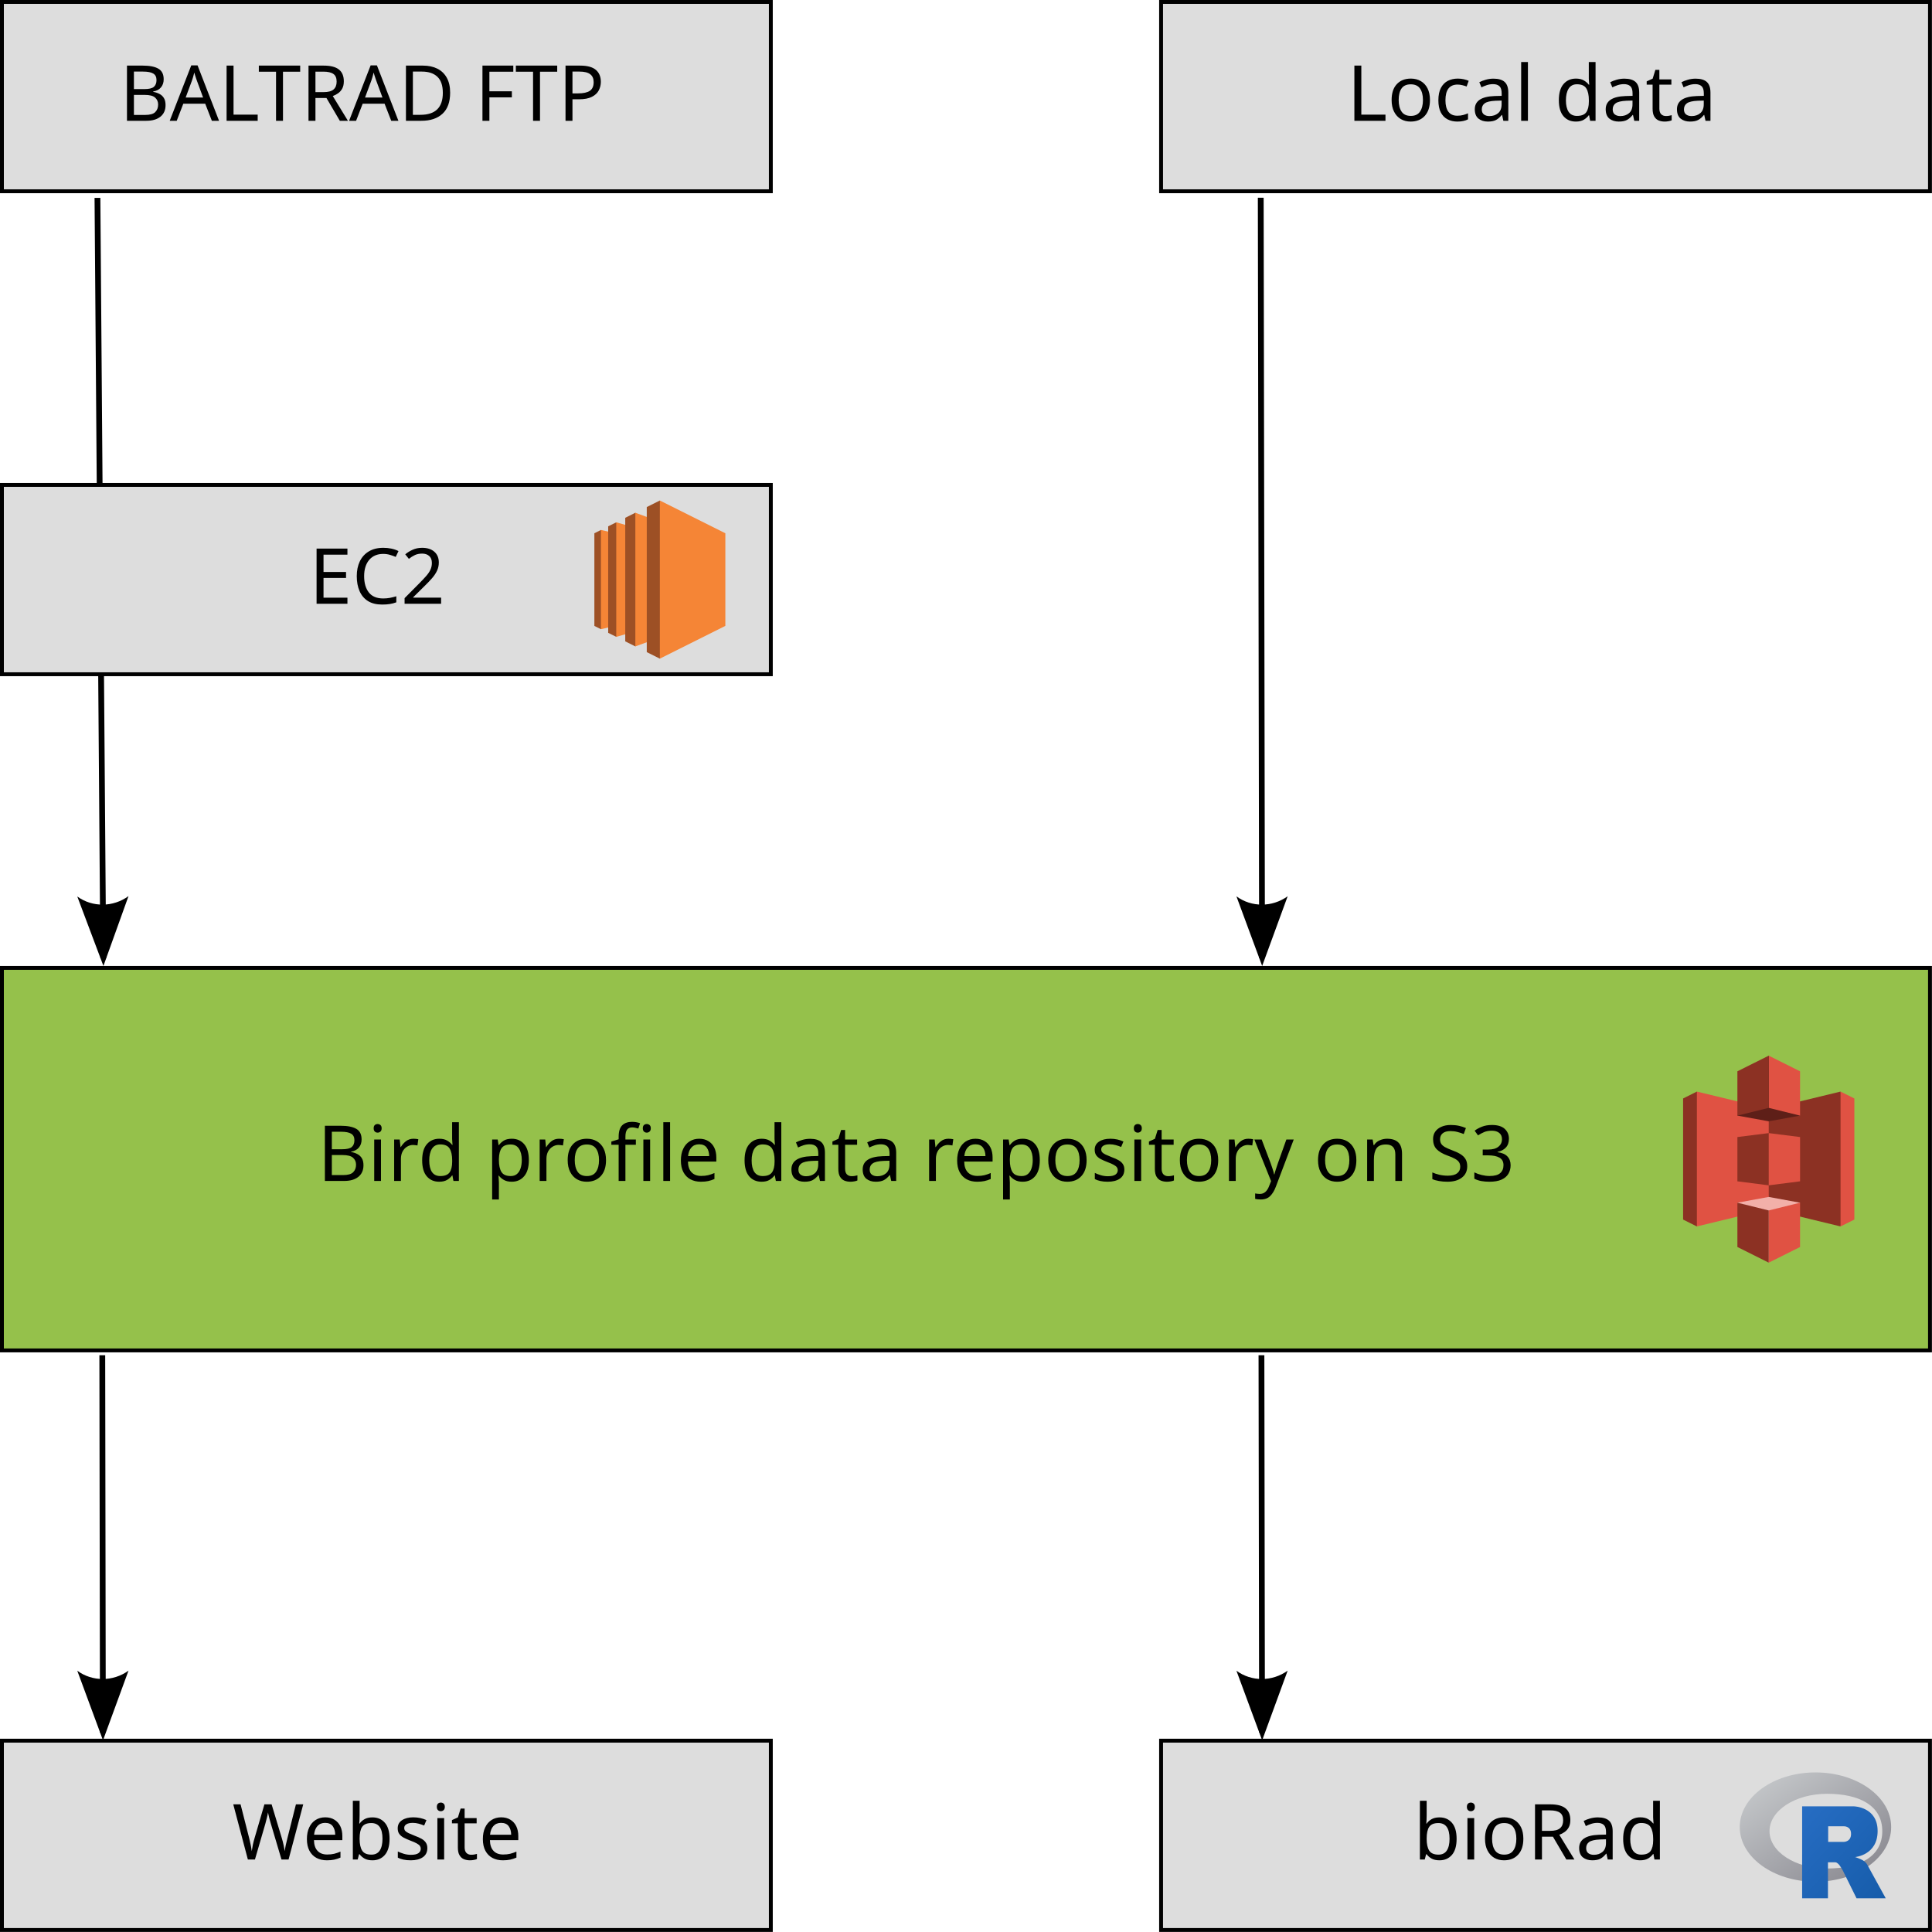
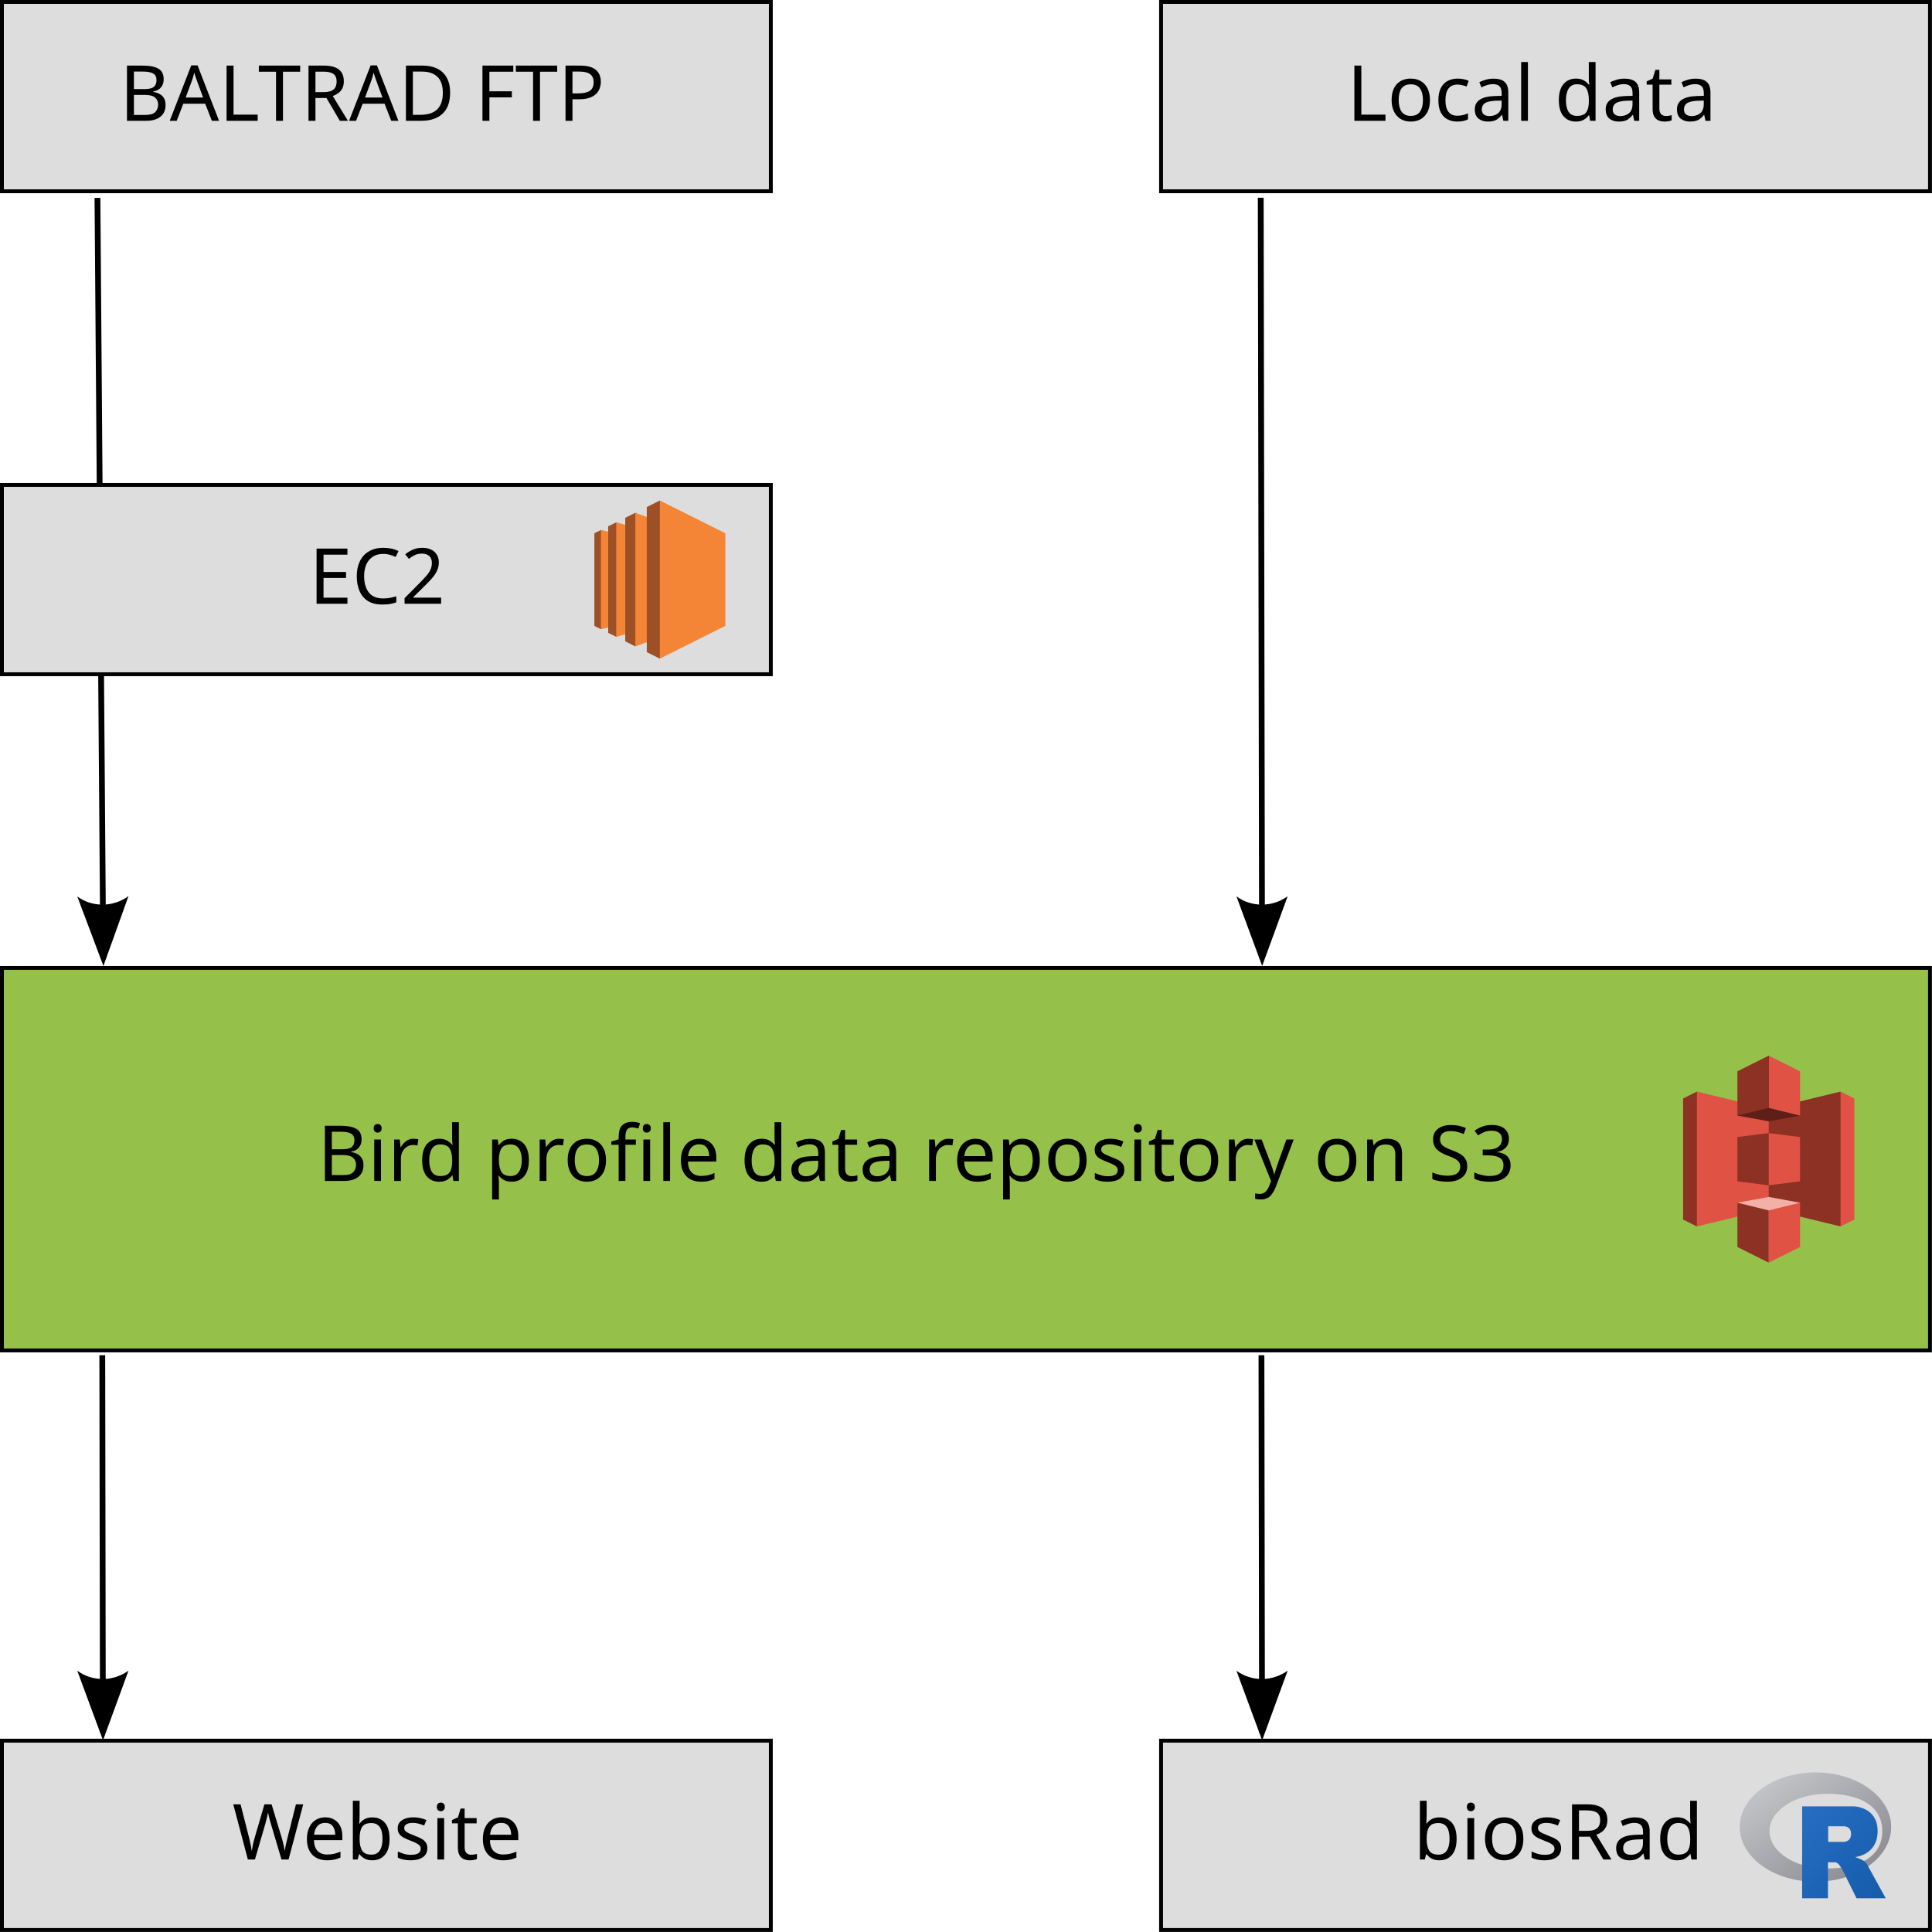
<svg xmlns="http://www.w3.org/2000/svg" xmlns:xlink="http://www.w3.org/1999/xlink" width="500.02" height="500" id="svg2" version="1.1">
  <defs id="defs4">
    <marker orient="auto" refY="0" refX="0" id="Arrow2Lstart" style="overflow:visible">
      <path id="path4300" style="fill-rule:evenodd;stroke-width:0.625;stroke-linejoin:round" d="M 8.719,4.034 -2.207,0.016 8.719,-4.002 c -1.745,2.372 -1.735,5.617 -6e-7,8.035 z" transform="matrix(1.1,0,0,1.1,1.1,0)" />
    </marker>
    <marker orient="auto" refY="0" refX="0" id="Arrow2Lend" style="overflow:visible">
      <path id="path4303" style="fill-rule:evenodd;stroke-width:0.625;stroke-linejoin:round" d="M 8.719,4.034 -2.207,0.016 8.719,-4.002 c -1.745,2.372 -1.735,5.617 -6e-7,8.035 z" transform="matrix(-1.1,0,0,-1.1,-1.1,0)" />
    </marker>
    <marker orient="auto" refY="0" refX="0" id="Arrow1Lstart" style="overflow:visible">
      <path id="path4282" d="M 0,0 5,-5 -12.5,0 5,5 0,0 z" style="fill-rule:evenodd;stroke:#000000;stroke-width:1pt" transform="matrix(0.8,0,0,0.8,10,0)" />
    </marker>
    <marker orient="auto" refY="0" refX="0" id="Arrow1Lend" style="overflow:visible">
      <path id="path4285" d="M 0,0 5,-5 -12.5,0 5,5 0,0 z" style="fill-rule:evenodd;stroke:#000000;stroke-width:1pt" transform="matrix(-0.8,0,0,-0.8,-10,0)" />
    </marker>
    <marker orient="auto" refY="0" refX="0" id="Arrow2Lend-2" style="overflow:visible">
      <path id="path4303-7" style="fill-rule:evenodd;stroke-width:0.625;stroke-linejoin:round" d="M 8.719,4.034 -2.207,0.016 8.719,-4.002 c -1.745,2.372 -1.735,5.617 -6e-7,8.035 z" transform="matrix(-1.1,0,0,-1.1,-1.1,0)" />
    </marker>
    <marker orient="auto" refY="0" refX="0" id="Arrow2Lend-0" style="overflow:visible">
      <path id="path4303-3" style="fill-rule:evenodd;stroke-width:0.625;stroke-linejoin:round" d="M 8.719,4.034 -2.207,0.016 8.719,-4.002 c -1.745,2.372 -1.735,5.617 -6e-7,8.035 z" transform="matrix(-1.1,0,0,-1.1,-1.1,0)" />
    </marker>
    <marker orient="auto" refY="0" refX="0" id="Arrow2Lend-8" style="overflow:visible">
      <path id="path4303-2" style="fill-rule:evenodd;stroke-width:0.625;stroke-linejoin:round" d="M 8.719,4.034 -2.207,0.016 8.719,-4.002 c -1.745,2.372 -1.735,5.617 -6e-7,8.035 z" transform="matrix(-1.1,0,0,-1.1,-1.1,0)" />
    </marker>
    <marker orient="auto" refY="0" refX="0" id="Arrow2Lend-5" style="overflow:visible">
      <path id="path4303-38" style="fill-rule:evenodd;stroke-width:0.625;stroke-linejoin:round" d="M 8.719,4.034 -2.207,0.016 8.719,-4.002 c -1.745,2.372 -1.735,5.617 -6e-7,8.035 z" transform="matrix(-1.1,0,0,-1.1,-1.1,0)" />
    </marker>
    <marker orient="auto" refY="0" refX="0" id="Arrow2Lend-9" style="overflow:visible">
      <path id="path4303-1" style="fill-rule:evenodd;stroke-width:0.625;stroke-linejoin:round" d="M 8.719,4.034 -2.207,0.016 8.719,-4.002 c -1.745,2.372 -1.735,5.617 -6e-7,8.035 z" transform="matrix(-1.1,0,0,-1.1,-1.1,0)" />
    </marker>
    <marker orient="auto" refY="0" refX="0" id="Arrow2Lend-86" style="overflow:visible">
      <path id="path4303-4" style="fill-rule:evenodd;stroke-width:0.625;stroke-linejoin:round" d="M 8.719,4.034 -2.207,0.016 8.719,-4.002 c -1.745,2.372 -1.735,5.617 -6e-7,8.035 z" transform="matrix(-1.1,0,0,-1.1,-1.1,0)" />
    </marker>
    <marker orient="auto" refY="0" refX="0" id="Arrow2Lend-92" style="overflow:visible">
      <path id="path4303-6" style="fill-rule:evenodd;stroke-width:0.625;stroke-linejoin:round" d="M 8.719,4.034 -2.207,0.016 8.719,-4.002 c -1.745,2.372 -1.735,5.617 -6e-7,8.035 z" transform="matrix(-1.1,0,0,-1.1,-1.1,0)" />
    </marker>
    <marker orient="auto" refY="0" refX="0" id="Arrow2Lstart-8" style="overflow:visible">
      <path id="path4300-6" style="fill-rule:evenodd;stroke-width:0.625;stroke-linejoin:round" d="M 8.719,4.034 -2.207,0.016 8.719,-4.002 c -1.745,2.372 -1.735,5.617 -6e-7,8.035 z" transform="matrix(1.1,0,0,1.1,1.1,0)" />
    </marker>
    <marker orient="auto" refY="0" refX="0" id="Arrow2Lend-6" style="overflow:visible">
      <path id="path4303-9" style="fill-rule:evenodd;stroke-width:0.625;stroke-linejoin:round" d="M 8.719,4.034 -2.207,0.016 8.719,-4.002 c -1.745,2.372 -1.735,5.617 -6e-7,8.035 z" transform="matrix(-1.1,0,0,-1.1,-1.1,0)" />
    </marker>
    <marker orient="auto" refY="0" refX="0" id="Arrow2Lend-87" style="overflow:visible">
      <path id="path4303-49" style="fill-rule:evenodd;stroke-width:0.625;stroke-linejoin:round" d="M 8.719,4.034 -2.207,0.016 8.719,-4.002 c -1.745,2.372 -1.735,5.617 -6e-7,8.035 z" transform="matrix(-1.1,0,0,-1.1,-1.1,0)" />
    </marker>
    <marker orient="auto" refY="0" refX="0" id="Arrow2Lend-4" style="overflow:visible">
      <path id="path4303-67" style="fill-rule:evenodd;stroke-width:0.625;stroke-linejoin:round" d="M 8.719,4.034 -2.207,0.016 8.719,-4.002 c -1.745,2.372 -1.735,5.617 -6e-7,8.035 z" transform="matrix(-1.1,0,0,-1.1,-1.1,0)" />
    </marker>
    <marker orient="auto" refY="0" refX="0" id="Arrow2Lstart-4" style="overflow:visible">
      <path id="path4300-9" style="fill-rule:evenodd;stroke-width:0.625;stroke-linejoin:round" d="M 8.719,4.034 -2.207,0.016 8.719,-4.002 c -1.745,2.372 -1.735,5.617 -6e-7,8.035 z" transform="matrix(1.1,0,0,1.1,1.1,0)" />
    </marker>
    <marker orient="auto" refY="0" refX="0" id="Arrow2Lend-1" style="overflow:visible">
      <path id="path4303-0" style="fill-rule:evenodd;stroke-width:0.625;stroke-linejoin:round" d="M 8.719,4.034 -2.207,0.016 8.719,-4.002 c -1.745,2.372 -1.735,5.617 -6e-7,8.035 z" transform="matrix(-1.1,0,0,-1.1,-1.1,0)" />
    </marker>
    <marker orient="auto" refY="0" refX="0" id="Arrow2Lstart-7" style="overflow:visible">
      <path id="path4300-7" style="fill-rule:evenodd;stroke-width:0.625;stroke-linejoin:round" d="M 8.719,4.034 -2.207,0.016 8.719,-4.002 c -1.745,2.372 -1.735,5.617 -6e-7,8.035 z" transform="matrix(1.1,0,0,1.1,1.1,0)" />
    </marker>
    <marker orient="auto" refY="0" refX="0" id="Arrow2Lend-43" style="overflow:visible">
      <path id="path4303-75" style="fill-rule:evenodd;stroke-width:0.625;stroke-linejoin:round" d="M 8.719,4.034 -2.207,0.016 8.719,-4.002 c -1.745,2.372 -1.735,5.617 -6e-7,8.035 z" transform="matrix(-1.1,0,0,-1.1,-1.1,0)" />
    </marker>
    <marker orient="auto" refY="0" refX="0" id="Arrow2Lstart-85" style="overflow:visible">
      <path id="path4300-4" style="fill-rule:evenodd;stroke-width:0.625;stroke-linejoin:round" d="M 8.719,4.034 -2.207,0.016 8.719,-4.002 c -1.745,2.372 -1.735,5.617 -6e-7,8.035 z" transform="matrix(1.1,0,0,1.1,1.1,0)" />
    </marker>
    <marker orient="auto" refY="0" refX="0" id="Arrow2Lend-50" style="overflow:visible">
      <path id="path4303-61" style="fill-rule:evenodd;stroke-width:0.625;stroke-linejoin:round" d="M 8.719,4.034 -2.207,0.016 8.719,-4.002 c -1.745,2.372 -1.735,5.617 -6e-7,8.035 z" transform="matrix(-1.1,0,0,-1.1,-1.1,0)" />
    </marker>
    <marker orient="auto" refY="0" refX="0" id="Arrow2Lend-57" style="overflow:visible">
      <path id="path4303-31" style="fill-rule:evenodd;stroke-width:0.625;stroke-linejoin:round" d="M 8.719,4.034 -2.207,0.016 8.719,-4.002 c -1.745,2.372 -1.735,5.617 -6e-7,8.035 z" transform="matrix(-1.1,0,0,-1.1,-1.1,0)" />
    </marker>
    <marker orient="auto" refY="0" refX="0" id="Arrow2Lend-3" style="overflow:visible">
      <path id="path4303-99" style="fill-rule:evenodd;stroke-width:0.625;stroke-linejoin:round" d="M 8.719,4.034 -2.207,0.016 8.719,-4.002 c -1.745,2.372 -1.735,5.617 -6e-7,8.035 z" transform="matrix(-1.1,0,0,-1.1,-1.1,0)" />
    </marker>
    <marker orient="auto" refY="0" refX="0" id="Arrow2Lend-42" style="overflow:visible">
      <path id="path4303-37" style="fill-rule:evenodd;stroke-width:0.625;stroke-linejoin:round" d="M 8.719,4.034 -2.207,0.016 8.719,-4.002 c -1.745,2.372 -1.735,5.617 -6e-7,8.035 z" transform="matrix(-1.1,0,0,-1.1,-1.1,0)" />
    </marker>
    <marker orient="auto" refY="0" refX="0" id="Arrow2Lend-66" style="overflow:visible">
      <path id="path4303-12" style="fill-rule:evenodd;stroke-width:0.625;stroke-linejoin:round" d="M 8.719,4.034 -2.207,0.016 8.719,-4.002 c -1.745,2.372 -1.735,5.617 -6e-7,8.035 z" transform="matrix(-1.1,0,0,-1.1,-1.1,0)" />
    </marker>
    <marker orient="auto" refY="0" refX="0" id="Arrow2Lend-04" style="overflow:visible">
      <path id="path4303-76" style="fill-rule:evenodd;stroke-width:0.625;stroke-linejoin:round" d="M 8.719,4.034 -2.207,0.016 8.719,-4.002 c -1.745,2.372 -1.735,5.617 -6e-7,8.035 z" transform="matrix(-1.1,0,0,-1.1,-1.1,0)" />
    </marker>
    <marker orient="auto" refY="0" refX="0" id="Arrow2Lend-01" style="overflow:visible">
      <path id="path4303-35" style="fill-rule:evenodd;stroke-width:0.625;stroke-linejoin:round" d="M 8.719,4.034 -2.207,0.016 8.719,-4.002 c -1.745,2.372 -1.735,5.617 -6e-7,8.035 z" transform="matrix(-1.1,0,0,-1.1,-1.1,0)" />
    </marker>
    <marker orient="auto" refY="0" refX="0" id="Arrow2Lend-82" style="overflow:visible">
      <path id="path4303-8" style="fill-rule:evenodd;stroke-width:0.625;stroke-linejoin:round" d="M 8.719,4.034 -2.207,0.016 8.719,-4.002 c -1.745,2.372 -1.735,5.617 -6e-7,8.035 z" transform="matrix(-1.1,0,0,-1.1,-1.1,0)" />
    </marker>
    <marker orient="auto" refY="0" refX="0" id="Arrow2Lend-20" style="overflow:visible">
      <path id="path4303-63" style="fill-rule:evenodd;stroke-width:0.625;stroke-linejoin:round" d="M 8.719,4.034 -2.207,0.016 8.719,-4.002 c -1.745,2.372 -1.735,5.617 -6e-7,8.035 z" transform="matrix(-1.1,0,0,-1.1,-1.1,0)" />
    </marker>
    <marker orient="auto" refY="0" refX="0" id="Arrow2Lend-34" style="overflow:visible">
      <path id="path4303-750" style="fill-rule:evenodd;stroke-width:0.625;stroke-linejoin:round" d="M 8.719,4.034 -2.207,0.016 8.719,-4.002 c -1.745,2.372 -1.735,5.617 -6e-7,8.035 z" transform="matrix(-1.1,0,0,-1.1,-1.1,0)" />
    </marker>
    <marker orient="auto" refY="0" refX="0" id="Arrow2Lend-49" style="overflow:visible">
      <path id="path4303-79" style="fill-rule:evenodd;stroke-width:0.625;stroke-linejoin:round" d="M 8.719,4.034 -2.207,0.016 8.719,-4.002 c -1.745,2.372 -1.735,5.617 -6e-7,8.035 z" transform="matrix(-1.1,0,0,-1.1,-1.1,0)" />
    </marker>
    <marker orient="auto" refY="0" refX="0" id="Arrow2Lend-207" style="overflow:visible">
      <path id="path4303-06" style="fill-rule:evenodd;stroke-width:0.625;stroke-linejoin:round" d="M 8.719,4.034 -2.207,0.016 8.719,-4.002 c -1.745,2.372 -1.735,5.617 -6e-7,8.035 z" transform="matrix(-1.1,0,0,-1.1,-1.1,0)" />
    </marker>
    <marker orient="auto" refY="0" refX="0" id="Arrow2Lend-51" style="overflow:visible">
      <path id="path4303-14" style="fill-rule:evenodd;stroke-width:0.625;stroke-linejoin:round" d="M 8.719,4.034 -2.207,0.016 8.719,-4.002 c -1.745,2.372 -1.735,5.617 -6e-7,8.035 z" transform="matrix(-1.1,0,0,-1.1,-1.1,0)" />
    </marker>
    <marker orient="auto" refY="0" refX="0" id="Arrow2Lend-61" style="overflow:visible">
      <path id="path4303-5" style="fill-rule:evenodd;stroke-width:0.625;stroke-linejoin:round" d="M 8.719,4.034 -2.207,0.016 8.719,-4.002 c -1.745,2.372 -1.735,5.617 -6e-7,8.035 z" transform="matrix(-1.1,0,0,-1.1,-1.1,0)" />
    </marker>
    <marker orient="auto" refY="0" refX="0" id="Arrow2Lend-341" style="overflow:visible">
      <path id="path4303-145" style="fill-rule:evenodd;stroke-width:0.625;stroke-linejoin:round" d="M 8.719,4.034 -2.207,0.016 8.719,-4.002 c -1.745,2.372 -1.735,5.617 -6e-7,8.035 z" transform="matrix(-1.1,0,0,-1.1,-1.1,0)" />
    </marker>
    <marker orient="auto" refY="0" refX="0" id="Arrow2Lend-05" style="overflow:visible">
      <path id="path4303-84" style="fill-rule:evenodd;stroke-width:0.625;stroke-linejoin:round" d="M 8.719,4.034 -2.207,0.016 8.719,-4.002 c -1.745,2.372 -1.735,5.617 -6e-7,8.035 z" transform="matrix(-1.1,0,0,-1.1,-1.1,0)" />
    </marker>
    <marker orient="auto" refY="0" refX="0" id="Arrow2Lend-28" style="overflow:visible">
      <path id="path4303-83" style="fill-rule:evenodd;stroke-width:0.625;stroke-linejoin:round" d="M 8.719,4.034 -2.207,0.016 8.719,-4.002 c -1.745,2.372 -1.735,5.617 -6e-7,8.035 z" transform="matrix(-1.1,0,0,-1.1,-1.1,0)" />
    </marker>
    <linearGradient gradientTransform="scale(1.221942,0.8183692)" id="gradientFill-1-36" x1="0.741" x2="590.863" y1="3.666" y2="593.787" gradientUnits="userSpaceOnUse" spreadMethod="pad">
      <stop offset="0" stop-color="rgb(203,206,208)" stop-opacity="1" id="stop7207" />
      <stop offset="1" stop-color="rgb(132,131,139)" stop-opacity="1" id="stop7209" />
    </linearGradient>
    <linearGradient gradientTransform="scale(0.9899476,1.010155)" id="gradientFill-2-7" x1="301.026" x2="703.067" y1="151.401" y2="553.442" gradientUnits="userSpaceOnUse" spreadMethod="pad">
      <stop offset="0" stop-color="rgb(39,109,195)" stop-opacity="1" id="stop7212" />
      <stop offset="1" stop-color="rgb(22,92,170)" stop-opacity="1" id="stop7214" />
    </linearGradient>
    <linearGradient xlink:href="#gradientFill-1-36" id="linearGradient5872" gradientUnits="userSpaceOnUse" gradientTransform="matrix(0.06640639,0,0,0.04793207,536.1206,923.4708)" spreadMethod="pad" x1="0.741" y1="3.666" x2="590.863" y2="593.787" />
    <linearGradient xlink:href="#gradientFill-2-7" id="linearGradient5874" gradientUnits="userSpaceOnUse" gradientTransform="matrix(0.05379865,0,0,0.05916498,536.1206,923.4708)" spreadMethod="pad" x1="301.026" y1="151.401" x2="703.067" y2="553.442" />
  </defs>
  <g id="layer1" transform="translate(-63.65096,-568.4053)">
    <g transform="translate(-16.25529,103.9783)" id="g3837-6-8">
      <path style="fill:none;stroke:#000000;stroke-width:1.5;stroke-linecap:butt;stroke-linejoin:miter;stroke-miterlimit:4;stroke-opacity:1;stroke-dasharray:none;marker-start:none;marker-end:url(#Arrow2Lend)" d="m 105.128,515.64 1.503,196.795" id="path5280-9-79" />
      <g transform="translate(-54.82819,-155.8894)" id="g5676-5-7">
        <rect style="fill:#dddddd;fill-opacity:1;stroke:#000000;stroke-width:1;stroke-miterlimit:4;stroke-opacity:1;stroke-dasharray:none" id="rect2985-4-1-7-7-3-0-5-1" width="199" height="49" x="135.234" y="-669.816" transform="scale(1,-1)" />
        <text xml:space="preserve" style="font-size:40px;font-style:normal;font-weight:normal;line-height:125%;letter-spacing:0px;word-spacing:0px;fill:#000000;fill-opacity:1;stroke:none;font-family:Sans" x="165.662" y="651.58" id="text6923">
-           <tspan x="165.662" y="651.58" id="tspan6925" style="font-family:sans;-inkscape-font-specification:sans">
-             <tspan x="165.662" y="651.58" style="font-size:20px;font-variant:normal;font-stretch:normal;font-family:sans;-inkscape-font-specification:sans" id="tspan6927">BALTRAD FTP</tspan>
+           <tspan x="165.662" y="651.58" id="tspan6925" style="font-family:Verdana;-inkscape-font-specification:Verdana">
+             <tspan x="165.662" y="651.58" style="font-size:20px;font-variant:normal;font-stretch:normal;font-family:Verdana;-inkscape-font-specification:Verdana" id="tspan6927">BALTRAD FTP</tspan>
          </tspan>
        </text>
      </g>
      <flowRoot xml:space="preserve" id="flowRoot5042" style="font-size:20px;font-style:normal;font-variant:normal;font-weight:normal;font-stretch:normal;text-align:start;line-height:125%;letter-spacing:0px;word-spacing:0px;writing-mode:lr-tb;text-anchor:start;fill:#000000;fill-opacity:1;stroke:none;font-family:Sans;-inkscape-font-specification:Sans" transform="translate(282.8516,719.6948)">
        <flowRegion id="flowRegion5044">
          <rect id="rect5046" width="194" height="53" x="-164" y="-63" style="font-size:20px;font-style:normal;font-variant:normal;font-weight:normal;font-stretch:normal;text-align:start;line-height:125%;writing-mode:lr-tb;text-anchor:start;font-family:Sans;-inkscape-font-specification:Sans" />
        </flowRegion>
-         <flowPara style="font-size:20px;font-style:normal;font-variant:normal;font-weight:normal;font-stretch:normal;text-align:start;line-height:125%;writing-mode:lr-tb;text-anchor:start;font-family:Sans;-inkscape-font-specification:Sans" id="flowPara5062">daily file transfer</flowPara>
+         <flowPara style="font-size:20px;font-style:normal;font-variant:normal;font-weight:normal;font-stretch:normal;text-align:start;line-height:125%;writing-mode:lr-tb;text-anchor:start;font-family:Verdana;-inkscape-font-specification:Verdana" id="flowPara5062">daily file transfer</flowPara>
      </flowRoot>
      <g transform="translate(245.1718,-155.8894)" id="g5676-5-7-0">
        <rect style="fill:#dddddd;fill-opacity:1;stroke:#000000;stroke-width:1;stroke-miterlimit:4;stroke-opacity:1;stroke-dasharray:none" id="rect2985-4-1-7-7-3-0-5-1-5" width="199" height="49" x="135.234" y="-669.816" transform="scale(1,-1)" />
        <text xml:space="preserve" style="font-size:40px;font-style:normal;font-weight:normal;line-height:125%;letter-spacing:0px;word-spacing:0px;fill:#000000;fill-opacity:1;stroke:none;font-family:Sans" x="183.323" y="651.58" id="text6923-9">
          <tspan x="183.323" y="651.58" id="tspan6925-5">
            <tspan x="183.323" y="651.58" style="font-size:20px;font-variant:normal;font-stretch:normal;font-family:Verdana;-inkscape-font-specification:Verdana" id="tspan6927-7">Local data</tspan>
          </tspan>
        </text>
      </g>
      <path style="fill:none;stroke:#000000;stroke-width:1.5;stroke-linecap:butt;stroke-linejoin:miter;stroke-miterlimit:4;stroke-opacity:1;stroke-dasharray:none;marker-start:none;marker-end:url(#Arrow2Lend)" d="m 406.199,515.602 0.337,196.833" id="path5280-9-79-0" />
      <flowRoot xml:space="preserve" id="flowRoot5042-2" style="font-size:40px;font-style:normal;font-weight:normal;line-height:125%;letter-spacing:0px;word-spacing:0px;fill:#000000;fill-opacity:1;stroke:none;font-family:Sans" transform="translate(583.2422,651.9049)">
        <flowRegion id="flowRegion5044-3">
          <rect id="rect5046-5" width="120" height="54" x="-164" y="-63" />
        </flowRegion>
        <flowPara id="flowPara5050-2" style="font-size:20px;font-style:normal;font-variant:normal;font-weight:normal;font-stretch:normal;font-family:Verdana;-inkscape-font-specification:Verdana">ad hoc</flowPara>
        <flowPara style="font-size:20px;font-style:normal;font-variant:normal;font-weight:normal;font-stretch:normal;font-family:Verdana;-inkscape-font-specification:Verdana" id="flowPara5062-6">file transfer</flowPara>
      </flowRoot>
      <g transform="translate(-54.82819,294.1107)" id="g5676-5-7-5">
        <rect style="fill:#dddddd;fill-opacity:1;stroke:#000000;stroke-width:1;stroke-miterlimit:4;stroke-opacity:1;stroke-dasharray:none" id="rect2985-4-1-7-7-3-0-5-1-91" width="199" height="49" x="135.234" y="-669.816" transform="scale(1,-1)" />
        <text xml:space="preserve" style="font-size:40px;font-style:normal;font-weight:normal;line-height:125%;letter-spacing:0px;word-spacing:0px;fill:#000000;fill-opacity:1;stroke:none;font-family:Sans" x="194.871" y="651.58" id="text6923-86">
-           <tspan x="194.871" y="651.58" id="tspan6925-4" style="font-family:sans;-inkscape-font-specification:sans">
-             <tspan x="194.871" y="651.58" style="font-size:20px;font-variant:normal;font-stretch:normal;font-family:sans;-inkscape-font-specification:sans" id="tspan6927-2">Website</tspan>
+           <tspan x="194.871" y="651.58" id="tspan6925-4" style="font-family:Verdana;-inkscape-font-specification:Verdana">
+             <tspan x="194.871" y="651.58" style="font-size:20px;font-variant:normal;font-stretch:normal;font-family:Verdana;-inkscape-font-specification:Verdana" id="tspan6927-2">Website</tspan>
          </tspan>
        </text>
      </g>
      <path style="fill:none;stroke:#000000;stroke-width:1.5;stroke-linecap:butt;stroke-linejoin:miter;stroke-miterlimit:4;stroke-opacity:1;stroke-dasharray:none;marker-start:none;marker-end:url(#Arrow2Lend)" d="m 106.381,815.177 0.153,97.676" id="path5280-9-79-8" />
      <flowRoot xml:space="preserve" id="flowRoot5042-6" style="font-size:40px;font-style:normal;font-weight:normal;line-height:125%;letter-spacing:0px;word-spacing:0px;fill:#000000;fill-opacity:1;stroke:none;font-family:Sans" transform="translate(282.0996,914.4014)">
        <flowRegion id="flowRegion5044-0">
          <rect id="rect5046-7" width="120" height="54" x="-164" y="-63" />
        </flowRegion>
        <flowPara style="font-size:20px;font-style:normal;font-variant:normal;font-weight:normal;font-stretch:normal;font-family:Verdana;-inkscape-font-specification:Verdana" id="flowPara5062-1">browse</flowPara>
      </flowRoot>
      <g id="g5981" transform="translate(0,50)">
        <rect style="fill:#95c14b;fill-opacity:1;stroke:#000000;stroke-width:1;stroke-miterlimit:4;stroke-opacity:1;stroke-dasharray:none" id="rect2985-4-1-7-7-3-0-5-1-9" width="499" height="99" x="80.406" y="-763.927" transform="scale(1,-1)" />
        <text xml:space="preserve" style="font-size:40px;font-style:normal;font-weight:normal;line-height:125%;letter-spacing:0px;word-spacing:0px;fill:#000000;fill-opacity:1;stroke:none;font-family:Sans" x="162.055" y="720.066" id="text6923-8">
          <tspan x="162.055" y="720.066" id="tspan6925-8">
            <tspan x="162.055" y="720.066" style="font-size:20px;font-variant:normal;font-stretch:normal;font-family:Verdana;-inkscape-font-specification:Verdana" id="tspan6927-4">Bird profile data repository on S3</tspan>
          </tspan>
        </text>
        <g id="g5564" transform="matrix(0.6533307,0,0,0.6533307,505.0028,681.7605)">
          <polygon id="polygon5566" points="21.54,23.23 16.08,25.96 16.08,73.93 21.54,76.66 34.94,49.94 21.54,23.23 " style="fill:#8c3123" />
          <polygon id="polygon5568" points="50,69.76 21.54,76.65 21.54,23.23 50,30.12 63.45,50.02 50,69.76 " style="fill:#e05243" />
          <polygon id="polygon5570" points="50,69.76 78.45,76.65 83.37,50.62 78.45,23.23 50,30.12 50,69.76 " style="fill:#8c3123" />
          <polygon id="polygon5572" points="78.45,76.66 78.45,23.23 78.45,23.23 83.92,25.96 83.92,73.93 " style="fill:#e05243" />
          <polygon id="polygon5574" points="37.59,58.78 50,60.37 59.84,50.02 50,39.68 37.59,41.24 37.59,58.78 " style="fill:#8c3123" />
          <polygon id="polygon5576" points="50,9 62.41,32.75 62.41,32.75 50,35.01 37.59,32.75 " style="fill:#5e1f18" />
          <polygon id="polygon5578" points="50,91 62.41,67.25 62.41,67.25 50,64.97 37.59,67.25 " style="fill:#f2b0a9" />
          <polygon id="polygon5580" points="62.41,15.2 62.41,32.75 62.41,32.75 50,29.68 50,9 " style="fill:#e05243" />
          <polygon id="polygon5582" points="37.59,15.2 37.59,32.75 37.59,32.75 50,29.68 50,9 " style="fill:#8c3123" />
          <polygon id="polygon5584" points="50,70.32 50,91 50,91 62.41,84.8 62.41,67.25 " style="fill:#e05243" />
          <polygon id="polygon5586" points="50,70.32 50,91 50,91 37.59,84.8 37.59,67.25 " style="fill:#8c3123" />
          <polygon id="polygon5588" points="62.41,41.24 62.41,58.78 62.41,58.78 50,60.37 50,39.68 " style="fill:#e05243" />
        </g>
      </g>
      <g transform="translate(245.1718,294.1107)" id="g5676-5-7-5-9">
        <rect style="fill:#dddddd;fill-opacity:1;stroke:#000000;stroke-width:1;stroke-miterlimit:4;stroke-opacity:1;stroke-dasharray:none" id="rect2985-4-1-7-7-3-0-5-1-91-9" width="199" height="49" x="135.234" y="-669.816" transform="scale(1,-1)" />
        <text xml:space="preserve" style="font-size:40px;font-style:normal;font-weight:normal;line-height:125%;letter-spacing:0px;word-spacing:0px;fill:#000000;fill-opacity:1;stroke:none;font-family:Sans" x="200.516" y="651.58" id="text6923-86-8">
-           <tspan x="200.516" y="651.58" id="tspan6925-4-6" style="font-family:sans;-inkscape-font-specification:sans">
-             <tspan x="200.516" y="651.58" style="font-size:20px;font-variant:normal;font-stretch:normal;font-family:sans;-inkscape-font-specification:sans" id="tspan6927-2-4">bioRad</tspan>
+           <tspan x="200.516" y="651.58" id="tspan6925-4-6" style="font-family:Verdana;-inkscape-font-specification:Verdana">
+             <tspan x="200.516" y="651.58" style="font-size:20px;font-variant:normal;font-stretch:normal;font-family:Verdana;-inkscape-font-specification:Verdana" id="tspan6927-2-4">biosRad</tspan>
          </tspan>
        </text>
      </g>
      <path style="fill:none;stroke:#000000;stroke-width:1.5;stroke-linecap:butt;stroke-linejoin:miter;stroke-miterlimit:4;stroke-opacity:1;stroke-dasharray:none;marker-start:none;marker-end:url(#Arrow2Lend)" d="m 406.381,815.177 0.153,97.676" id="path5280-9-79-8-1" />
      <flowRoot xml:space="preserve" id="flowRoot5042-6-1" style="font-size:40px;font-style:normal;font-weight:normal;line-height:125%;letter-spacing:0px;word-spacing:0px;fill:#000000;fill-opacity:1;stroke:none;font-family:Sans" transform="translate(582.8516,914.4012)">
        <flowRegion id="flowRegion5044-0-7">
          <rect id="rect5046-7-5" width="120" height="54" x="-164" y="-63" />
        </flowRegion>
        <flowPara style="font-size:20px;font-style:normal;font-variant:normal;font-weight:normal;font-stretch:normal;font-family:Verdana;-inkscape-font-specification:Verdana" id="flowPara5062-1-0">download</flowPara>
      </flowRoot>
      <g id="g5836" transform="translate(-6,-0.5001898)">
        <path style="fill:url(#linearGradient5872);fill-rule:evenodd" id="path7216" d="m 555.764,951.932 c -10.821,0 -19.594,-6.332 -19.594,-14.143 0,-7.811 8.773,-14.143 19.594,-14.143 10.821,0 19.594,6.332 19.594,14.143 0,7.811 -8.772,14.143 -19.594,14.143 z m 2.999,-22.756 c -8.225,0 -14.893,4.329 -14.893,9.669 0,5.34 6.668,9.669 14.893,9.669 8.225,0 14.295,-2.959 14.295,-9.669 0,-6.707 -6.07,-9.669 -14.295,-9.669 z" />
        <path style="fill:url(#linearGradient5874);fill-rule:evenodd" id="path7218" d="m 566.01,945.552 c 0,0 1.186,0.386 1.875,0.761 0.239,0.13 0.653,0.391 0.951,0.732 0.292,0.335 0.435,0.674 0.435,0.674 l 4.674,8.493 -7.554,0.004 -3.532,-7.149 c 0,0 -0.723,-1.339 -1.168,-1.728 -0.371,-0.324 -0.53,-0.439 -0.897,-0.439 -0.256,0 -1.795,0 -1.795,0 l 10e-4,9.311 -6.684,0.003 0,-23.785 13.423,0 c 0,0 6.114,0.119 6.114,6.388 0,6.269 -5.842,6.736 -5.842,6.736 z m -2.907,-7.964 -4.047,-0.003 -0.002,4.044 4.049,-0.001 c 0,0 1.875,-0.006 1.875,-2.057 0,-2.092 -1.875,-1.983 -1.875,-1.983 z" />
      </g>
      <g id="g6000" transform="translate(0,25)">
        <g id="g5676-5-7-6" transform="translate(-54.82819,-55.88934)">
          <rect transform="scale(1,-1)" y="-669.816" x="135.234" height="49" width="199" id="rect2985-4-1-7-7-3-0-5-1-4" style="fill:#dddddd;fill-opacity:1;stroke:#000000;stroke-width:1;stroke-miterlimit:4;stroke-opacity:1;stroke-dasharray:none" />
          <text id="text6923-5" y="651.58" x="214.73" style="font-size:40px;font-style:normal;font-weight:normal;line-height:125%;letter-spacing:0px;word-spacing:0px;fill:#000000;fill-opacity:1;stroke:none;font-family:Sans" xml:space="preserve">
-             <tspan style="font-family:sans;-inkscape-font-specification:sans" id="tspan6925-6" y="651.58" x="214.73">
-               <tspan id="tspan6927-1" style="font-size:20px;font-variant:normal;font-stretch:normal;font-family:sans;-inkscape-font-specification:sans" y="651.58" x="214.73">EC2</tspan>
+             <tspan style="font-family:Verdana;-inkscape-font-specification:Verdana" id="tspan6925-6" y="651.58" x="214.73">
+               <tspan id="tspan6927-1" style="font-size:20px;font-variant:normal;font-stretch:normal;font-family:Verdana;-inkscape-font-specification:Verdana" y="651.58" x="214.73">EC2</tspan>
            </tspan>
          </text>
        </g>
        <g id="g5" transform="matrix(0.4971793,0,0,0.4971793,225.8244,564.568)">
          <polygon id="polygon7" points="19.33,24.17 19.33,24.17 15.91,25.88 15.91,74.12 19.33,75.83 33.17,51.25 " style="fill:#9d5025" />
          <polygon id="polygon9" points="27.3,73.96 19.33,75.83 19.33,24.17 27.3,25.99 27.3,73.96 " style="fill:#f58536" />
          <polygon id="polygon11" points="23.1,22.28 23.1,22.28 27.3,20.19 47.25,52.17 27.3,79.81 23.1,77.72 " style="fill:#9d5025" />
          <polygon id="polygon13" points="37.24,77 27.3,79.81 27.3,20.19 37.24,23.01 37.24,77 " style="fill:#f58536" />
          <polygon id="polygon15" points="31.98,17.84 31.98,17.84 37.24,15.21 66.67,55.67 37.24,84.79 31.98,82.16 " style="fill:#9d5025" />
          <polygon id="polygon17" points="49.99,80.13 37.24,84.79 37.24,15.21 49.99,19.88 49.99,80.13 " style="fill:#f58536" />
          <polygon id="polygon19" points="43.19,12.24 43.19,12.24 49.99,8.84 81.83,52.33 49.99,91.16 43.19,87.76 " style="fill:#9d5025" />
          <polygon id="polygon21" points="84.09,74.11 49.99,91.16 49.99,8.84 84.09,25.89 84.09,74.11 " style="fill:#f58536" />
        </g>
      </g>
    </g>
  </g>
</svg>
